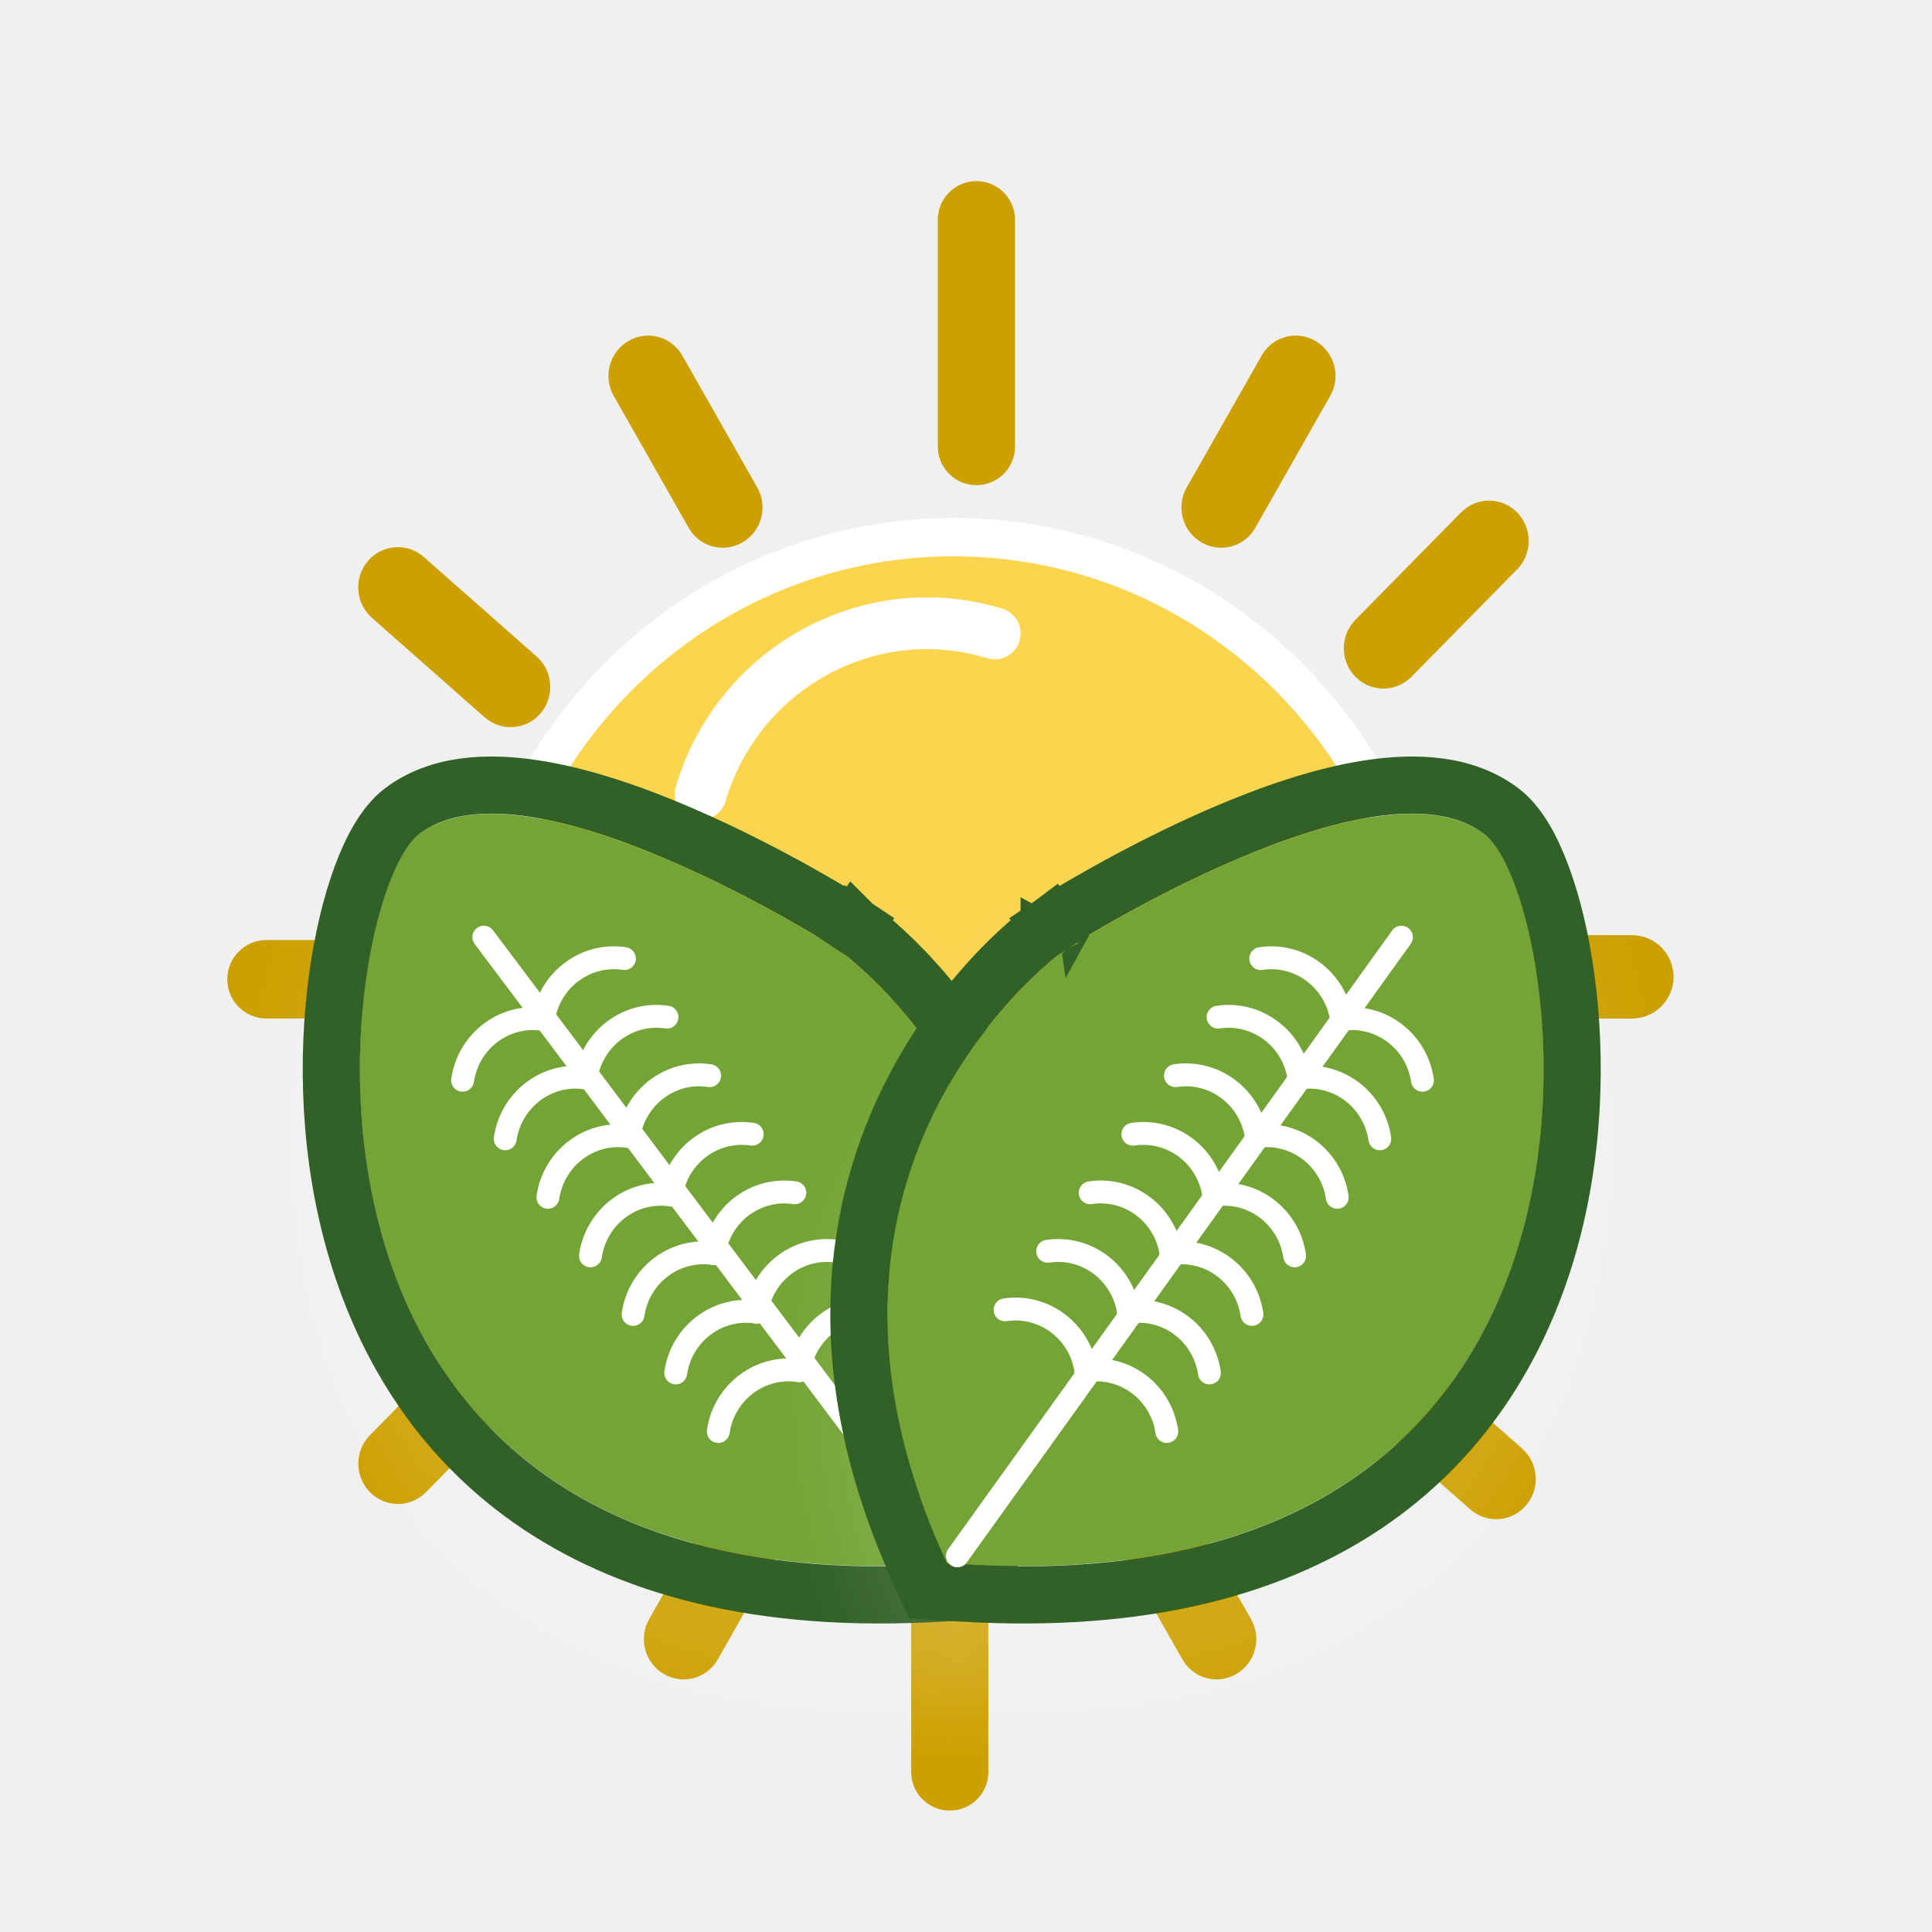
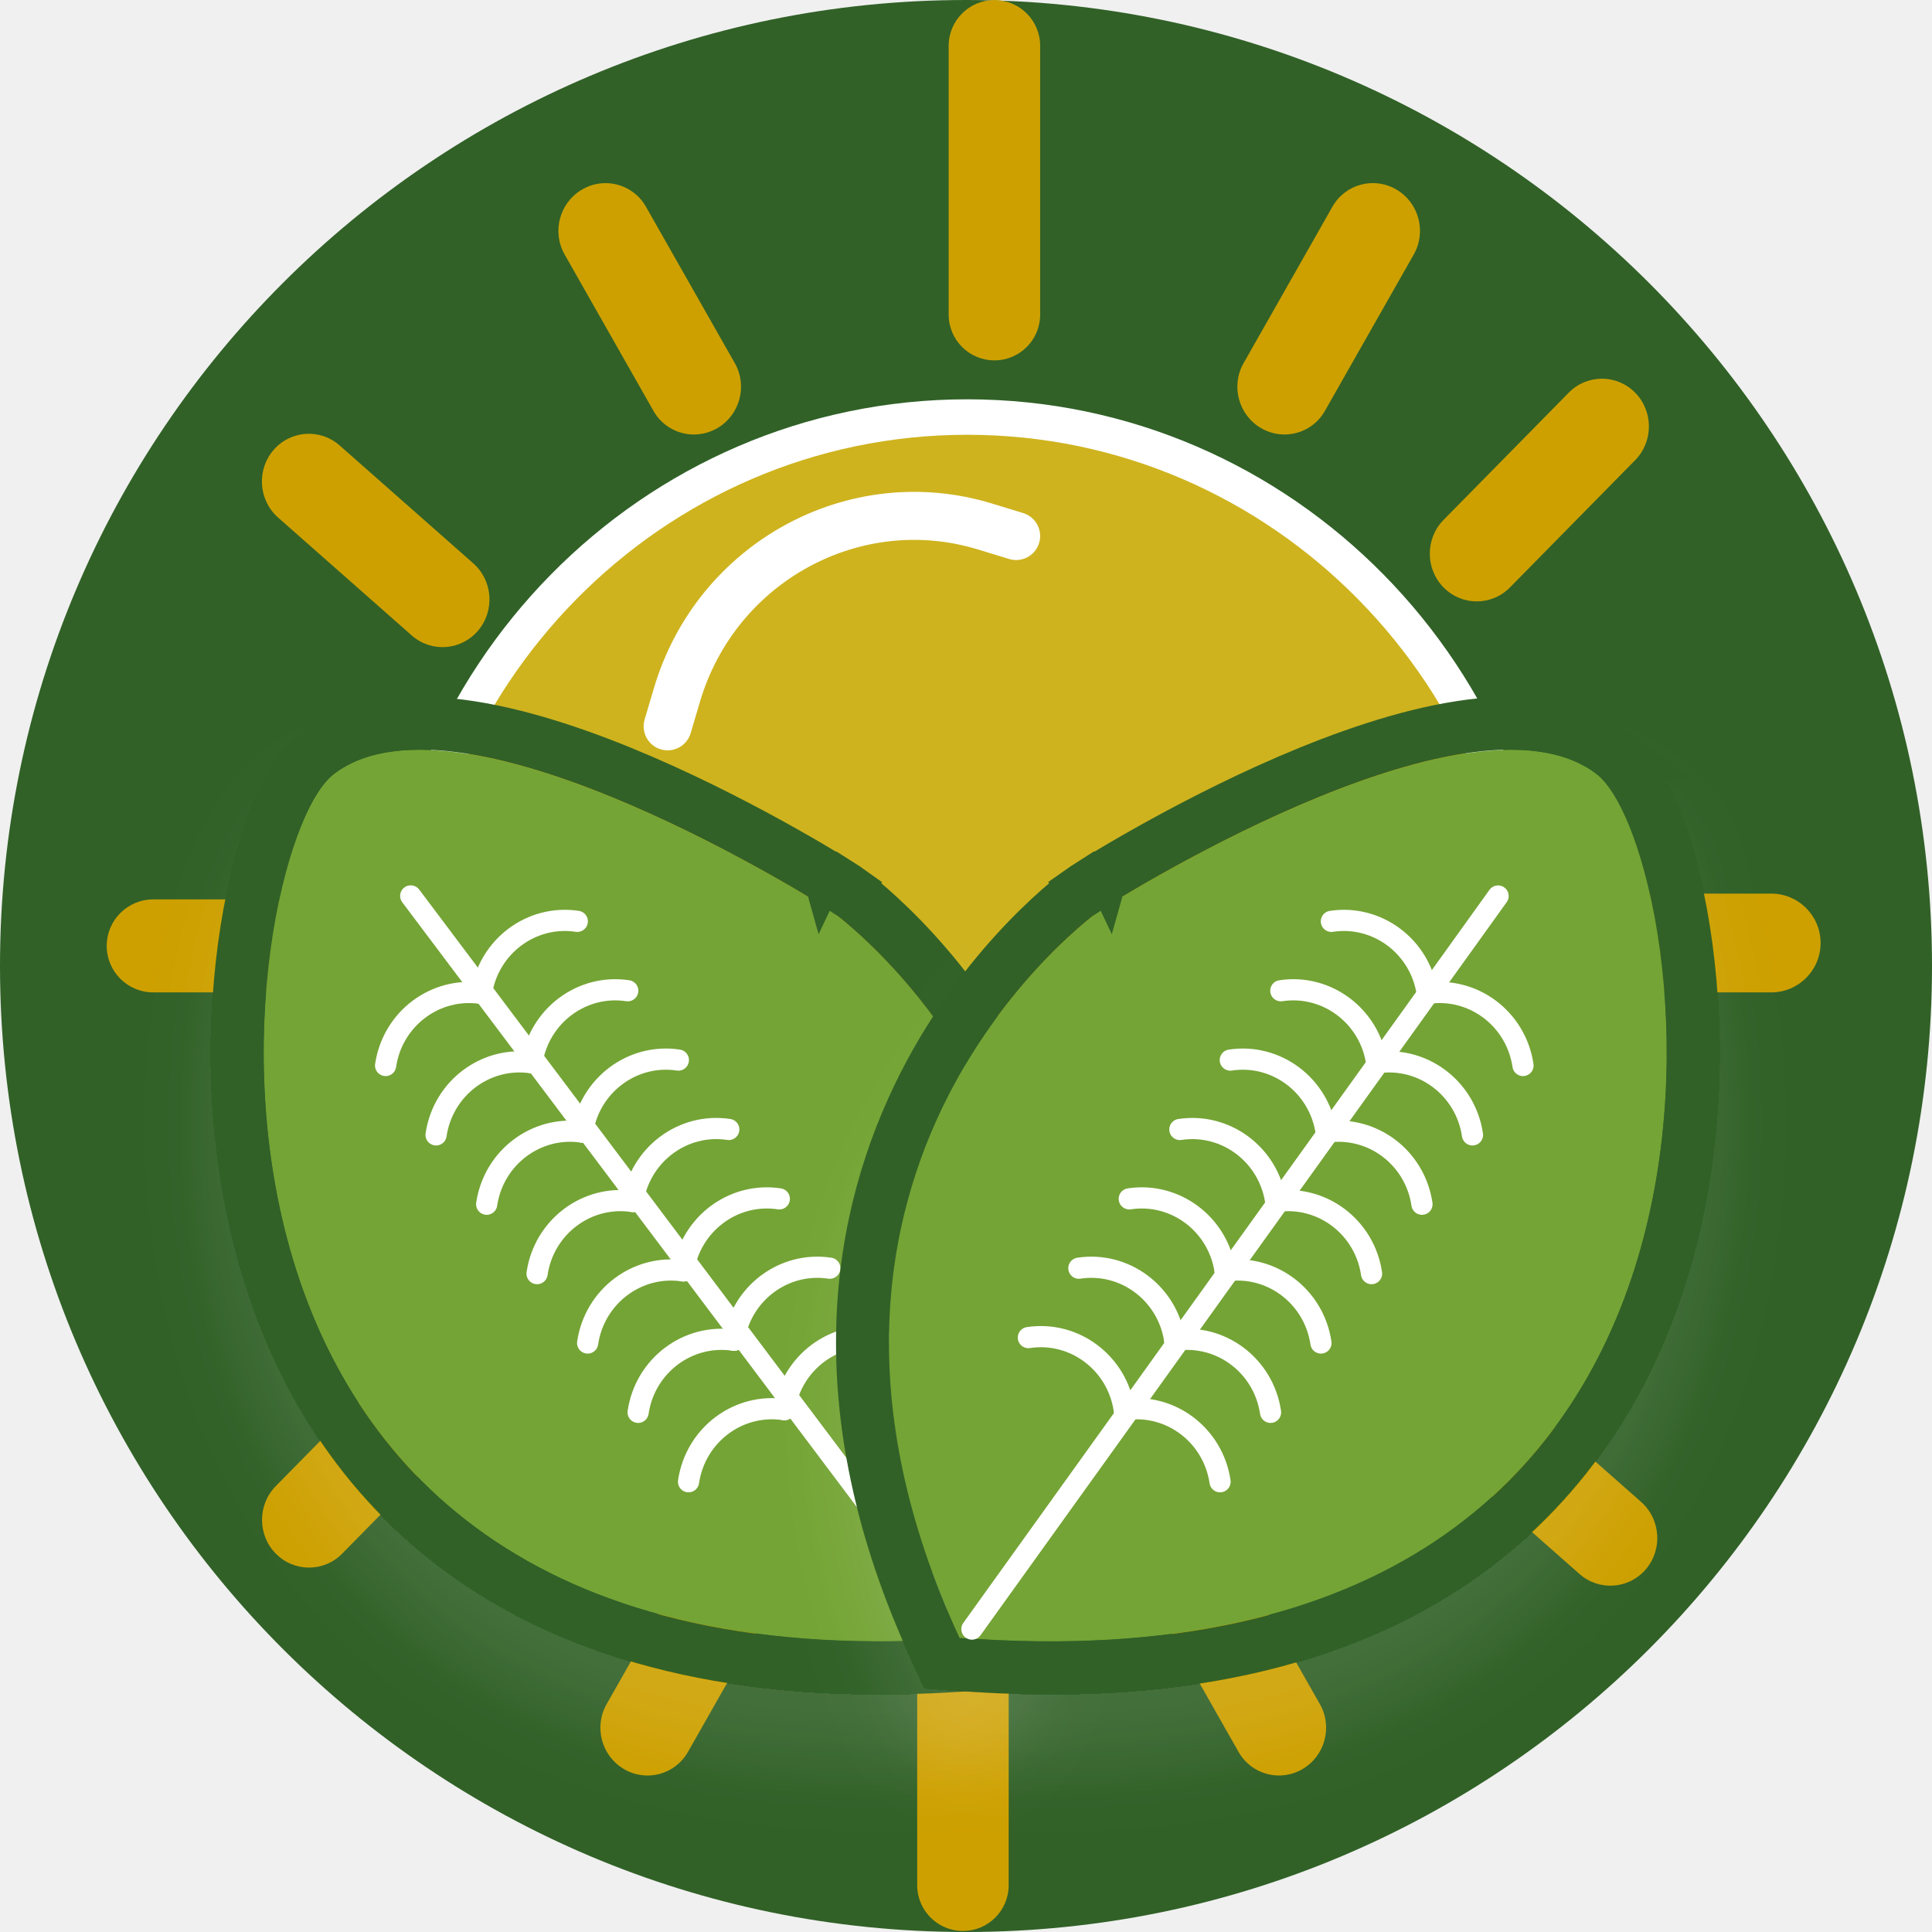
- <svg xmlns="http://www.w3.org/2000/svg" width="32" height="32" viewBox="0 0 32 32" fill="none">
-   <rect x="15.533" y="3" width="1.279" height="5.036" rx="0.639" fill="#CDA000" />
-   <rect width="1.325" height="3.814" rx="0.663" transform="matrix(0.64933 -0.760507 0.749925 0.661523 5.66357 9.79565)" fill="#CDA000" />
-   <rect width="1.324" height="3.819" rx="0.662" transform="matrix(-0.701318 -0.712849 0.701318 -0.712849 22.9141 11.6815)" fill="#CDA000" />
-   <rect width="1.318" height="3.834" rx="0.659" transform="matrix(0.862459 -0.506128 0.493897 0.86952 9.83887 5.98242)" fill="#CDA000" />
-   <rect width="1.318" height="3.834" rx="0.659" transform="matrix(-0.862459 -0.506128 0.493897 -0.86952 20.4658 9.31604)" fill="#CDA000" />
-   <rect x="3.765" y="16.87" width="1.3" height="3.836" rx="0.65" transform="rotate(-90 3.76465 16.8702)" fill="#CDA000" />
-   <rect width="1.381" height="3.756" rx="0.69" transform="matrix(0 -1 -1 0 27.7197 16.8702)" fill="#CDA000" />
-   <rect x="16.372" y="29.989" width="1.279" height="5.036" rx="0.639" transform="rotate(180 16.3716 29.989)" fill="#CDA000" />
-   <rect width="1.325" height="3.814" rx="0.663" transform="matrix(-0.64933 0.760507 -0.749925 -0.661523 25.7075 24.4297)" fill="#CDA000" />
-   <rect width="1.324" height="3.819" rx="0.662" transform="matrix(0.701318 0.712849 -0.701318 0.712849 8.34131 21.5208)" fill="#CDA000" />
-   <rect width="1.318" height="3.834" rx="0.659" transform="matrix(-0.862459 0.506128 -0.493897 -0.86952 21.0474 27.3925)" fill="#CDA000" />
-   <rect width="1.318" height="3.834" rx="0.659" transform="matrix(0.862459 0.506128 -0.493897 0.86952 12.3193 24.0588)" fill="#CDA000" />
-   <path d="M23.706 16.947C23.706 21.397 20.158 24.996 15.792 24.996C11.426 24.996 7.878 21.397 7.878 16.947C7.878 12.496 11.426 8.897 15.792 8.897C20.158 8.897 23.706 12.496 23.706 16.947Z" fill="#FFCD1C" fill-opacity="0.76" stroke="white" stroke-width="0.634" />
-   <path d="M11.605 13.151V13.151C12.226 11.055 14.414 9.86 16.476 10.492V10.492" stroke="white" stroke-width="0.858" stroke-linecap="round" />
-   <g filter="url(#filter0_d_145_1054)">
-     <path d="M13.88 15.727C13.88 15.727 18.901 19.276 15.847 25.89C3.842 26.804 5.536 14.888 6.938 13.819L6.938 13.819C8.75 12.437 13.88 15.727 13.88 15.727Z" fill="#74A435" />
-     <path d="M13.88 15.727L14.15 15.335L14.141 15.329L14.132 15.323L13.88 15.727ZM13.88 15.727C14.15 15.335 14.15 15.335 14.15 15.335L14.151 15.336L14.153 15.337L14.157 15.34L14.171 15.351C14.183 15.359 14.2 15.371 14.22 15.387C14.261 15.419 14.319 15.464 14.39 15.524C14.532 15.643 14.728 15.818 14.953 16.049C15.4 16.511 15.963 17.199 16.426 18.108C17.362 19.944 17.866 22.641 16.272 26.091L16.155 26.345L15.88 26.366C12.804 26.6 10.549 26.015 8.934 24.939C7.318 23.861 6.392 22.322 5.916 20.739C5.441 19.162 5.41 17.53 5.585 16.222C5.673 15.567 5.815 14.982 5.986 14.517C6.148 14.078 6.367 13.66 6.657 13.438L6.657 13.438C7.266 12.974 8.087 12.943 8.86 13.063C9.652 13.185 10.504 13.484 11.274 13.816C12.048 14.149 12.761 14.525 13.28 14.817C13.539 14.963 13.751 15.089 13.899 15.178C13.972 15.223 14.03 15.259 14.07 15.284L14.115 15.312L14.128 15.32L14.131 15.322L14.132 15.323L14.132 15.323C14.132 15.323 14.132 15.323 13.88 15.727Z" stroke="#316127" stroke-width="0.946" />
+ <svg xmlns="http://www.w3.org/2000/svg" version="1.1" width="1000" height="1000">
+   <rect width="1000" height="1000" rx="500" ry="500" fill="#316127" />
+   <g transform="matrix(1.116071,0,0,1.116071,26.9261,0.02930832)">
+     <svg version="1.1" width="848" height="896">
+       <svg width="848" height="896" viewBox="0 0 848 896" fill="none">
+         <rect x="415.84" width="42.426" height="167.105" rx="21.213" fill="#CDA000" />
+         <rect width="43.973" height="126.554" rx="21.986" transform="matrix(0.64933 -0.760507 0.749925 0.661523 88.3779 225.481)" fill="#CDA000" />
+         <rect width="43.922" height="126.699" rx="21.961" transform="matrix(-0.701318 -0.712849 0.701318 -0.712849 660.752 288.054)" fill="#CDA000" />
+         <rect width="43.743" height="127.215" rx="21.872" transform="matrix(0.862459 -0.506128 0.493897 0.86952 226.913 98.9565)" fill="#CDA000" />
+         <rect width="43.743" height="127.215" rx="21.872" transform="matrix(-0.862459 -0.506128 0.493897 -0.86952 579.521 209.564)" fill="#CDA000" />
+         <rect x="25.369" y="460.212" width="43.124" height="127.279" rx="21.562" transform="rotate(-90 25.3691 460.212)" fill="#CDA000" />
+         <rect width="45.819" height="124.628" rx="22.91" transform="matrix(0 -1 -1 0 820.212 460.212)" fill="#CDA000" />
+         <rect x="443.668" y="895.495" width="42.426" height="167.105" rx="21.213" transform="rotate(180 443.668 895.495)" fill="#CDA000" />
+         <rect width="43.973" height="126.554" rx="21.986" transform="matrix(-0.64933 0.760507 -0.749925 -0.661523 753.433 711.035)" fill="#CDA000" />
+         <rect width="43.922" height="126.699" rx="21.961" transform="matrix(0.701318 0.712849 -0.701318 0.712849 177.229 614.517)" fill="#CDA000" />
+         <rect width="43.743" height="127.215" rx="21.872" transform="matrix(-0.862459 0.506128 -0.493897 -0.86952 598.814 809.341)" fill="#CDA000" />
+         <rect width="43.743" height="127.215" rx="21.872" transform="matrix(0.862459 0.506128 -0.493897 0.86952 309.219 698.733)" fill="#CDA000" />
+         <path d="M689.321 462.757C689.321 611.654 570.603 732.13 424.439 732.13C278.274 732.13 159.556 611.654 159.556 462.757C159.556 313.859 278.274 193.384 424.439 193.384C570.603 193.384 689.321 313.859 689.321 462.757Z" fill="#FFCD1C" fill-opacity="0.76" stroke="white" stroke-width="16.446" />
+         <path d="M285.509 336.824L289.84 322.198C308.052 260.704 372.238 225.652 432.738 244.164L447.127 248.566" stroke="white" stroke-width="22.268" stroke-linecap="round" />
+         <g filter="url(#filter0_d_222_927)">
+           <path d="M361.01 422.266C361.01 422.266 527.602 540.051 426.265 759.496C27.937 789.803 84.151 394.435 130.677 358.962L130.676 358.962C190.798 313.122 361.01 422.266 361.01 422.266Z" fill="#74A435" />
+           <path d="M361.01 422.266L368.002 412.109L367.779 411.951L367.548 411.803L361.01 422.266ZM361.01 422.266C368.002 412.109 368.008 412.113 368.015 412.118L368.032 412.13L368.078 412.162C368.113 412.187 368.158 412.22 368.214 412.26C368.324 412.339 368.474 412.448 368.661 412.586C369.036 412.861 369.561 413.253 370.224 413.762C371.55 414.778 373.427 416.26 375.748 418.203C380.386 422.088 386.812 427.831 394.156 435.404C408.825 450.529 427.29 473.088 442.465 502.87C473.059 562.913 489.678 651.26 437.291 764.704L434.252 771.285L427.122 771.827C325.6 779.552 251.573 760.245 198.772 725.031C145.934 689.792 115.61 639.462 99.998 587.555C84.43 535.792 83.37 482.148 89.149 439.153C92.041 417.638 96.686 398.481 102.274 383.313C107.606 368.84 114.573 355.807 123.387 349.086L123.387 349.086C142.446 334.554 168.54 333.354 193.921 337.29C219.77 341.298 247.743 351.081 273.187 362.036C298.738 373.037 322.293 385.463 339.421 395.109C347.998 399.939 354.995 404.091 359.862 407.044C362.296 408.52 364.2 409.698 365.503 410.513C366.155 410.92 366.657 411.237 367.001 411.454C367.172 411.563 367.305 411.647 367.396 411.706L367.503 411.774L367.534 411.793L367.543 411.799C367.546 411.801 367.548 411.803 361.01 422.266Z" stroke="#316127" stroke-width="24.549" />
+         </g>
+         <path d="M166.356 415.473L410.923 740.83C412.496 742.923 415.797 741.778 415.797 739.14V739.14" stroke="white" stroke-width="9.824" stroke-linecap="round" />
+         <path d="M243.606 427.263V427.263C222.281 424.022 202.346 439.014 199.158 460.69V460.69" stroke="white" stroke-width="9.824" stroke-linecap="round" />
+         <path d="M199.152 460.695V460.695C177.827 457.454 157.892 472.446 154.704 494.122V494.122" stroke="white" stroke-width="9.824" stroke-linecap="round" />
+         <path d="M267.005 459.444V459.444C245.679 456.203 225.745 471.195 222.556 492.871V492.871" stroke="white" stroke-width="9.824" stroke-linecap="round" />
+         <path d="M222.558 492.872V492.872C201.233 489.632 181.298 504.623 178.11 526.299V526.299" stroke="white" stroke-width="9.824" stroke-linecap="round" />
+         <path d="M290.474 491.601V491.601C269.149 488.36 249.214 503.352 246.026 525.028V525.028" stroke="white" stroke-width="9.824" stroke-linecap="round" />
+         <path d="M246.029 525.028V525.028C224.704 521.788 204.769 536.779 201.581 558.455V558.455" stroke="white" stroke-width="9.824" stroke-linecap="round" />
+         <path d="M313.859 523.781V523.781C292.534 520.54 272.599 535.532 269.411 557.208V557.208" stroke="white" stroke-width="9.824" stroke-linecap="round" />
+         <path d="M269.399 557.209V557.209C248.074 553.968 228.139 568.96 224.951 590.636V590.636" stroke="white" stroke-width="9.824" stroke-linecap="round" />
+         <path d="M337.297 555.965V555.965C315.971 552.724 296.037 567.716 292.848 589.392V589.392" stroke="white" stroke-width="9.824" stroke-linecap="round" />
+         <path d="M292.851 589.392V589.392C271.526 586.151 251.591 601.143 248.403 622.819V622.819" stroke="white" stroke-width="9.824" stroke-linecap="round" />
+         <path d="M360.713 588.119V588.119C339.387 584.879 319.453 599.87 316.264 621.546V621.546" stroke="white" stroke-width="9.824" stroke-linecap="round" />
+         <path d="M316.266 621.545V621.545C294.941 618.304 275.006 633.296 271.818 654.972V654.972" stroke="white" stroke-width="9.824" stroke-linecap="round" />
+         <path d="M384.107 620.299V620.299C362.782 617.058 342.847 632.05 339.659 653.726V653.726" stroke="white" stroke-width="9.824" stroke-linecap="round" />
+         <path d="M339.647 653.727V653.727C318.322 650.486 298.387 665.478 295.199 687.154V687.154" stroke="white" stroke-width="9.824" stroke-linecap="round" />
+         <g filter="url(#filter1_d_222_927)">
+           <path d="M486.007 422.266C486.007 422.266 319.415 540.051 420.753 759.495C819.08 789.802 762.867 394.435 716.341 358.962L716.342 358.962C656.219 313.121 486.007 422.266 486.007 422.266Z" fill="#74A435" />
+           <path d="M486.007 422.266L479.015 412.108L479.239 411.95L479.469 411.803L486.007 422.266ZM486.007 422.266C479.015 412.108 479.009 412.113 479.002 412.118L478.985 412.13L478.94 412.162L478.879 412.205L478.804 412.259C478.694 412.339 478.544 412.448 478.357 412.585C477.982 412.861 477.456 413.253 476.793 413.761C475.467 414.778 473.59 416.259 471.27 418.203C466.631 422.088 460.206 427.83 452.861 435.403C438.193 450.528 419.728 473.088 404.553 502.87C373.959 562.913 357.339 651.26 409.727 764.704L412.766 771.285L419.895 771.827C521.418 779.552 595.444 760.245 648.246 725.031C701.083 689.792 731.408 639.461 747.019 587.555C762.588 535.791 763.647 482.148 757.868 439.153C754.976 417.638 750.332 398.481 744.743 383.313C739.411 368.84 732.445 355.807 723.63 349.086L723.631 349.086C704.571 334.554 678.477 333.353 653.097 337.289C627.248 341.298 599.275 351.081 573.831 362.036C548.279 373.036 524.725 385.462 507.597 395.109C499.019 399.939 492.022 404.091 487.155 407.043C484.721 408.52 482.818 409.698 481.514 410.513C480.863 410.92 480.361 411.236 480.017 411.454C479.845 411.563 479.713 411.647 479.621 411.706L479.514 411.774L479.484 411.793L479.475 411.799C479.472 411.801 479.469 411.803 486.007 422.266Z" stroke="#316127" stroke-width="24.549" />
+         </g>
+         <path d="M670.632 415.514L426.617 755.493" stroke="white" stroke-width="9.824" stroke-linecap="round" />
+         <path d="M593.328 427.264V427.264C614.654 424.024 634.588 439.015 637.777 460.691V460.691" stroke="white" stroke-width="9.824" stroke-linecap="round" />
+         <path d="M637.744 460.692V460.692C659.07 457.451 679.004 472.443 682.193 494.119V494.119" stroke="white" stroke-width="9.824" stroke-linecap="round" />
+         <path d="M569.877 459.445V459.445C591.203 456.204 611.137 471.196 614.325 492.872V492.872" stroke="white" stroke-width="9.824" stroke-linecap="round" />
+         <path d="M614.312 492.873V492.873C635.637 489.632 655.572 504.623 658.76 526.299V526.299" stroke="white" stroke-width="9.824" stroke-linecap="round" />
+         <path d="M546.446 491.604V491.604C567.771 488.363 587.705 503.355 590.894 525.031V525.031" stroke="white" stroke-width="9.824" stroke-linecap="round" />
+         <path d="M590.892 525.031V525.031C612.217 521.791 632.152 536.782 635.34 558.458V558.458" stroke="white" stroke-width="9.824" stroke-linecap="round" />
+         <path d="M523.06 523.787V523.787C544.385 520.546 564.32 535.538 567.508 557.214V557.214" stroke="white" stroke-width="9.824" stroke-linecap="round" />
+         <path d="M567.506 557.213V557.213C588.832 553.973 608.766 568.964 611.954 590.64V590.64" stroke="white" stroke-width="9.824" stroke-linecap="round" />
+         <path d="M499.595 555.963V555.963C520.92 552.723 540.855 567.714 544.043 589.39V589.39" stroke="white" stroke-width="9.824" stroke-linecap="round" />
+         <path d="M544.04 589.39V589.39C565.366 586.149 585.3 601.141 588.488 622.817V622.817" stroke="white" stroke-width="9.824" stroke-linecap="round" />
+         <path d="M476.22 588.123V588.123C497.545 584.883 517.48 599.874 520.668 621.55V621.55" stroke="white" stroke-width="9.824" stroke-linecap="round" />
+         <path d="M520.666 621.55V621.55C541.992 618.31 561.926 633.301 565.114 654.977V654.977" stroke="white" stroke-width="9.824" stroke-linecap="round" />
+         <path d="M452.802 620.303V620.303C474.127 617.062 494.062 632.054 497.25 653.73V653.73" stroke="white" stroke-width="9.824" stroke-linecap="round" />
+         <path d="M497.247 653.728V653.728C518.573 650.487 538.507 665.479 541.695 687.155V687.155" stroke="white" stroke-width="9.824" stroke-linecap="round" />
+         <defs>
+           <filter id="filter0_d_222_927" x="40.849" y="322.989" width="475.367" height="528.678" filterUnits="userSpaceOnUse" color-interpolation-filters="sRGB">
+             <feFlood flood-opacity="0" result="BackgroundImageFix" />
+             <feColorMatrix in="SourceAlpha" type="matrix" values="0 0 0 0 0 0 0 0 0 0 0 0 0 0 0 0 0 0 127 0" result="hardAlpha" />
+             <feOffset dy="32.892" />
+             <feGaussianBlur stdDeviation="16.446" />
+             <feComposite in2="hardAlpha" operator="out" />
+             <feColorMatrix type="matrix" values="0 0 0 0 1 0 0 0 0 1 0 0 0 0 1 0 0 0 0.09 0" />
+             <feBlend mode="normal" in2="BackgroundImageFix" result="effect1_dropShadow_222_927" />
+             <feBlend mode="normal" in="SourceGraphic" in2="effect1_dropShadow_222_927" result="shape" />
+           </filter>
+           <filter id="filter1_d_222_927" x="330.801" y="322.989" width="475.367" height="528.678" filterUnits="userSpaceOnUse" color-interpolation-filters="sRGB">
+             <feFlood flood-opacity="0" result="BackgroundImageFix" />
+             <feColorMatrix in="SourceAlpha" type="matrix" values="0 0 0 0 0 0 0 0 0 0 0 0 0 0 0 0 0 0 127 0" result="hardAlpha" />
+             <feOffset dy="32.892" />
+             <feGaussianBlur stdDeviation="16.446" />
+             <feComposite in2="hardAlpha" operator="out" />
+             <feColorMatrix type="matrix" values="0 0 0 0 1 0 0 0 0 1 0 0 0 0 1 0 0 0 0.09 0" />
+             <feBlend mode="normal" in2="BackgroundImageFix" result="effect1_dropShadow_222_927" />
+             <feBlend mode="normal" in="SourceGraphic" in2="effect1_dropShadow_222_927" result="shape" />
+           </filter>
+         </defs>
+       </svg>
+     </svg>
  </g>
-   <path d="M8.014 15.522L15.384 25.328C15.432 25.391 15.531 25.356 15.531 25.277V25.277" stroke="white" stroke-width="0.379" stroke-linecap="round" />
-   <path d="M10.342 15.877V15.877C9.699 15.779 9.098 16.231 9.002 16.884V16.884" stroke="white" stroke-width="0.379" stroke-linecap="round" />
-   <path d="M9.002 16.885V16.885C8.359 16.787 7.758 17.239 7.662 17.892V17.892" stroke="white" stroke-width="0.379" stroke-linecap="round" />
-   <path d="M11.047 16.847V16.847C10.404 16.749 9.803 17.201 9.707 17.855V17.855" stroke="white" stroke-width="0.379" stroke-linecap="round" />
-   <path d="M9.707 17.855V17.855C9.065 17.757 8.464 18.209 8.368 18.862V18.862" stroke="white" stroke-width="0.379" stroke-linecap="round" />
-   <path d="M11.754 17.816V17.816C11.112 17.718 10.511 18.17 10.415 18.824V18.824" stroke="white" stroke-width="0.379" stroke-linecap="round" />
-   <path d="M10.415 18.824V18.824C9.772 18.726 9.171 19.178 9.075 19.831V19.831" stroke="white" stroke-width="0.379" stroke-linecap="round" />
-   <path d="M12.459 18.786V18.786C11.816 18.689 11.215 19.14 11.119 19.794V19.794" stroke="white" stroke-width="0.379" stroke-linecap="round" />
-   <path d="M11.119 19.794V19.794C10.476 19.696 9.876 20.148 9.78 20.801V20.801" stroke="white" stroke-width="0.379" stroke-linecap="round" />
-   <path d="M13.165 19.756V19.756C12.523 19.658 11.922 20.11 11.826 20.763V20.763" stroke="white" stroke-width="0.379" stroke-linecap="round" />
-   <path d="M11.826 20.764V20.764C11.183 20.666 10.582 21.118 10.486 21.771V21.771" stroke="white" stroke-width="0.379" stroke-linecap="round" />
-   <path d="M13.871 20.725V20.725C13.228 20.628 12.627 21.079 12.531 21.733V21.733" stroke="white" stroke-width="0.379" stroke-linecap="round" />
-   <path d="M12.532 21.733V21.733C11.889 21.635 11.288 22.087 11.192 22.74V22.74" stroke="white" stroke-width="0.379" stroke-linecap="round" />
-   <path d="M14.576 21.695V21.695C13.933 21.597 13.333 22.049 13.236 22.702V22.702" stroke="white" stroke-width="0.379" stroke-linecap="round" />
-   <path d="M13.236 22.703V22.703C12.594 22.605 11.993 23.057 11.897 23.71V23.71" stroke="white" stroke-width="0.379" stroke-linecap="round" />
-   <g filter="url(#filter1_d_145_1054)">
-     <path d="M17.648 15.727C17.648 15.727 12.627 19.276 15.681 25.89C27.686 26.804 25.992 14.888 24.589 13.819L24.589 13.819C22.777 12.437 17.648 15.727 17.648 15.727Z" fill="#74A435" />
-     <path d="M17.648 15.727L17.378 15.335L17.387 15.329L17.395 15.323L17.648 15.727ZM17.648 15.727C17.378 15.335 17.378 15.335 17.377 15.335L17.377 15.336L17.375 15.337L17.371 15.34L17.357 15.351C17.345 15.359 17.328 15.371 17.308 15.387C17.267 15.419 17.209 15.464 17.138 15.524C16.996 15.643 16.799 15.818 16.575 16.049C16.128 16.511 15.565 17.199 15.101 18.108C14.166 19.944 13.662 22.641 15.256 26.091L15.373 26.345L15.648 26.366C18.724 26.6 20.979 26.015 22.594 24.939C24.21 23.861 25.136 22.322 25.612 20.739C26.086 19.162 26.118 17.53 25.942 16.222C25.855 15.567 25.713 14.982 25.541 14.517C25.38 14.078 25.161 13.66 24.87 13.438L24.87 13.438C24.262 12.974 23.441 12.943 22.667 13.063C21.876 13.185 21.024 13.484 20.254 13.816C19.48 14.149 18.766 14.525 18.248 14.817C17.988 14.963 17.777 15.089 17.629 15.178C17.555 15.223 17.498 15.259 17.458 15.284L17.412 15.312L17.4 15.32L17.397 15.322L17.396 15.323L17.396 15.323C17.395 15.323 17.395 15.323 17.648 15.727Z" stroke="#316127" stroke-width="0.946" />
-   </g>
-   <path d="M23.212 15.523L15.858 25.77" stroke="white" stroke-width="0.379" stroke-linecap="round" />
-   <path d="M20.882 15.877V15.877C21.525 15.779 22.125 16.231 22.221 16.884V16.884" stroke="white" stroke-width="0.379" stroke-linecap="round" />
-   <path d="M22.22 16.885V16.885C22.863 16.787 23.464 17.239 23.56 17.892V17.892" stroke="white" stroke-width="0.379" stroke-linecap="round" />
-   <path d="M20.175 16.847V16.847C20.818 16.749 21.419 17.201 21.515 17.855V17.855" stroke="white" stroke-width="0.379" stroke-linecap="round" />
-   <path d="M21.515 17.855V17.855C22.157 17.757 22.758 18.209 22.854 18.862V18.862" stroke="white" stroke-width="0.379" stroke-linecap="round" />
-   <path d="M19.469 17.816V17.816C20.112 17.719 20.713 18.171 20.809 18.824V18.824" stroke="white" stroke-width="0.379" stroke-linecap="round" />
-   <path d="M20.809 18.824V18.824C21.452 18.726 22.053 19.178 22.149 19.831V19.831" stroke="white" stroke-width="0.379" stroke-linecap="round" />
-   <path d="M18.764 18.786V18.786C19.407 18.689 20.008 19.14 20.104 19.794V19.794" stroke="white" stroke-width="0.379" stroke-linecap="round" />
-   <path d="M20.104 19.794V19.794C20.746 19.696 21.347 20.148 21.443 20.801V20.801" stroke="white" stroke-width="0.379" stroke-linecap="round" />
-   <path d="M18.057 19.756V19.756C18.7 19.658 19.301 20.11 19.397 20.763V20.763" stroke="white" stroke-width="0.379" stroke-linecap="round" />
-   <path d="M19.396 20.764V20.764C20.039 20.666 20.64 21.118 20.736 21.771V21.771" stroke="white" stroke-width="0.379" stroke-linecap="round" />
-   <path d="M17.353 20.725V20.725C17.995 20.628 18.596 21.079 18.692 21.733V21.733" stroke="white" stroke-width="0.379" stroke-linecap="round" />
-   <path d="M18.692 21.733V21.733C19.335 21.635 19.935 22.087 20.032 22.74V22.74" stroke="white" stroke-width="0.379" stroke-linecap="round" />
-   <path d="M16.647 21.695V21.695C17.29 21.597 17.89 22.049 17.987 22.703V22.703" stroke="white" stroke-width="0.379" stroke-linecap="round" />
-   <path d="M17.986 22.703V22.703C18.629 22.605 19.23 23.057 19.326 23.71V23.71" stroke="white" stroke-width="0.379" stroke-linecap="round" />
-   <defs>
-     <filter id="filter0_d_145_1054" x="3.75" y="12.527" width="15.29" height="16.903" filterUnits="userSpaceOnUse" color-interpolation-filters="sRGB">
-       <feFlood flood-opacity="0" result="BackgroundImageFix" />
-       <feColorMatrix in="SourceAlpha" type="matrix" values="0 0 0 0 0 0 0 0 0 0 0 0 0 0 0 0 0 0 127 0" result="hardAlpha" />
-       <feOffset dy="1.268" />
-       <feGaussianBlur stdDeviation="0.634" />
-       <feComposite in2="hardAlpha" operator="out" />
-       <feColorMatrix type="matrix" values="0 0 0 0 1 0 0 0 0 1 0 0 0 0 1 0 0 0 0.09 0" />
-       <feBlend mode="normal" in2="BackgroundImageFix" result="effect1_dropShadow_145_1054" />
-       <feBlend mode="normal" in="SourceGraphic" in2="effect1_dropShadow_145_1054" result="shape" />
-     </filter>
-     <filter id="filter1_d_145_1054" x="12.488" y="12.527" width="15.29" height="16.903" filterUnits="userSpaceOnUse" color-interpolation-filters="sRGB">
-       <feFlood flood-opacity="0" result="BackgroundImageFix" />
-       <feColorMatrix in="SourceAlpha" type="matrix" values="0 0 0 0 0 0 0 0 0 0 0 0 0 0 0 0 0 0 127 0" result="hardAlpha" />
-       <feOffset dy="1.268" />
-       <feGaussianBlur stdDeviation="0.634" />
-       <feComposite in2="hardAlpha" operator="out" />
-       <feColorMatrix type="matrix" values="0 0 0 0 1 0 0 0 0 1 0 0 0 0 1 0 0 0 0.09 0" />
-       <feBlend mode="normal" in2="BackgroundImageFix" result="effect1_dropShadow_145_1054" />
-       <feBlend mode="normal" in="SourceGraphic" in2="effect1_dropShadow_145_1054" result="shape" />
-     </filter>
-   </defs>
</svg>
